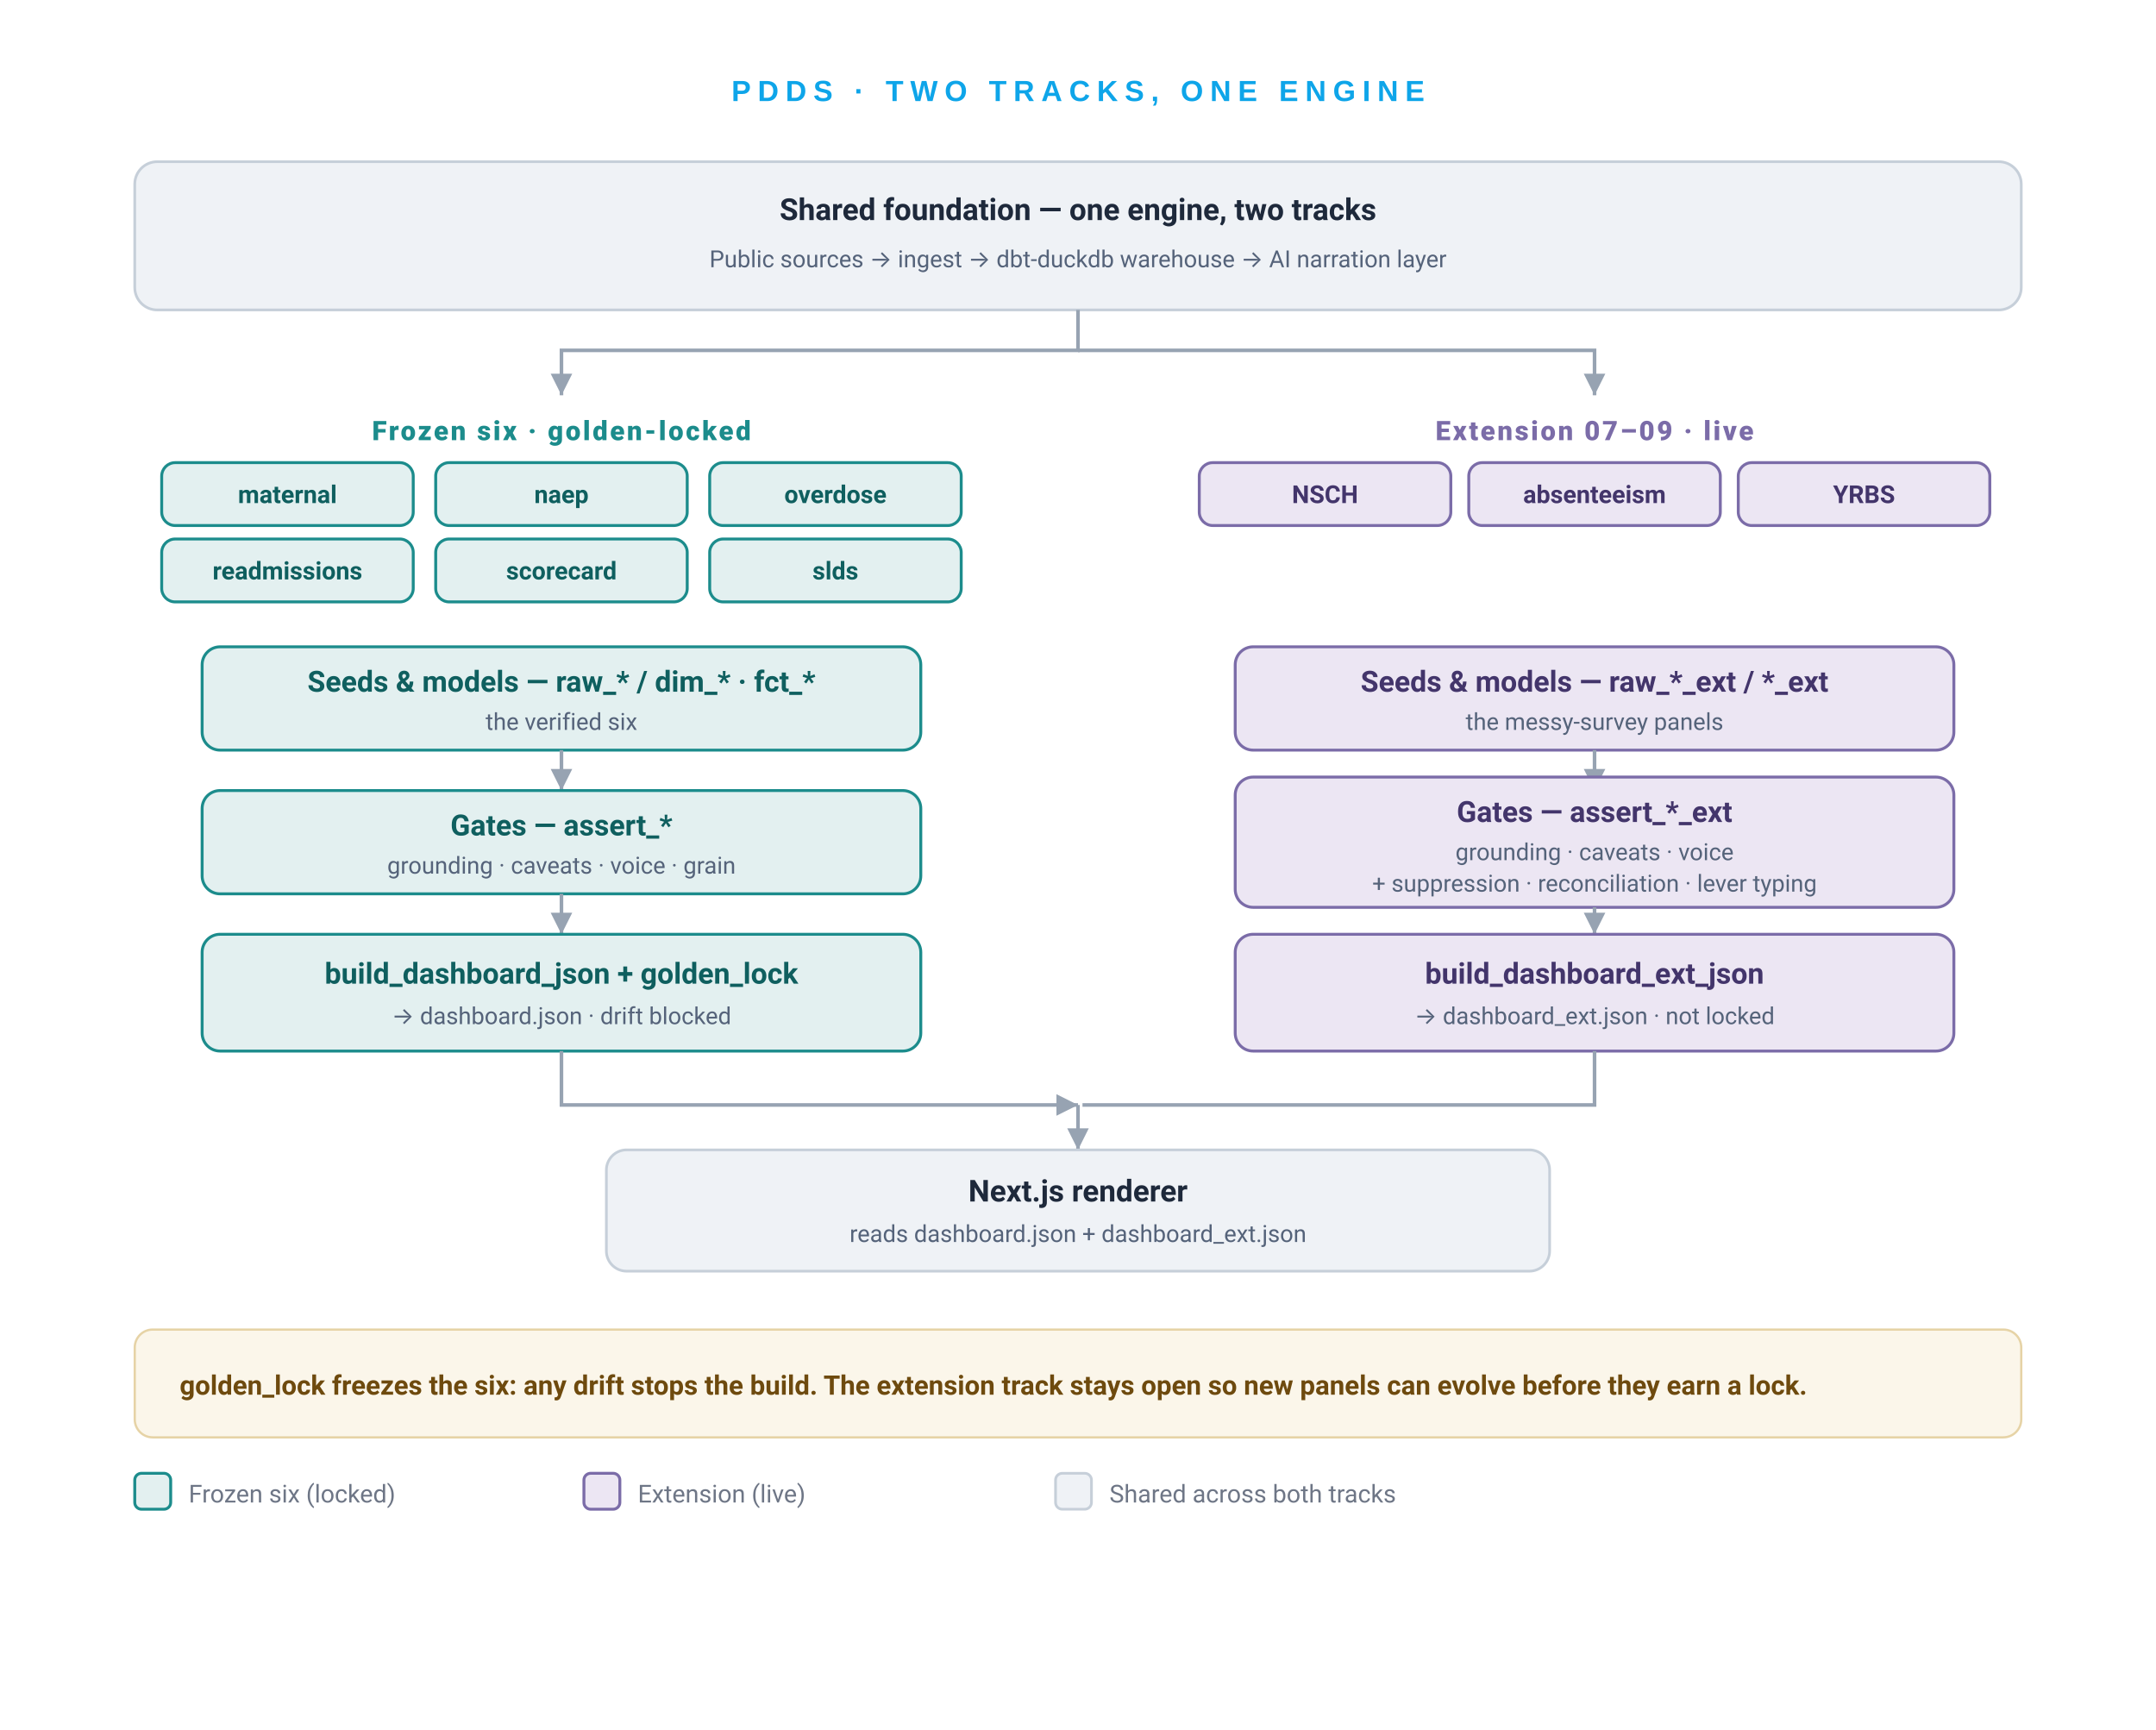
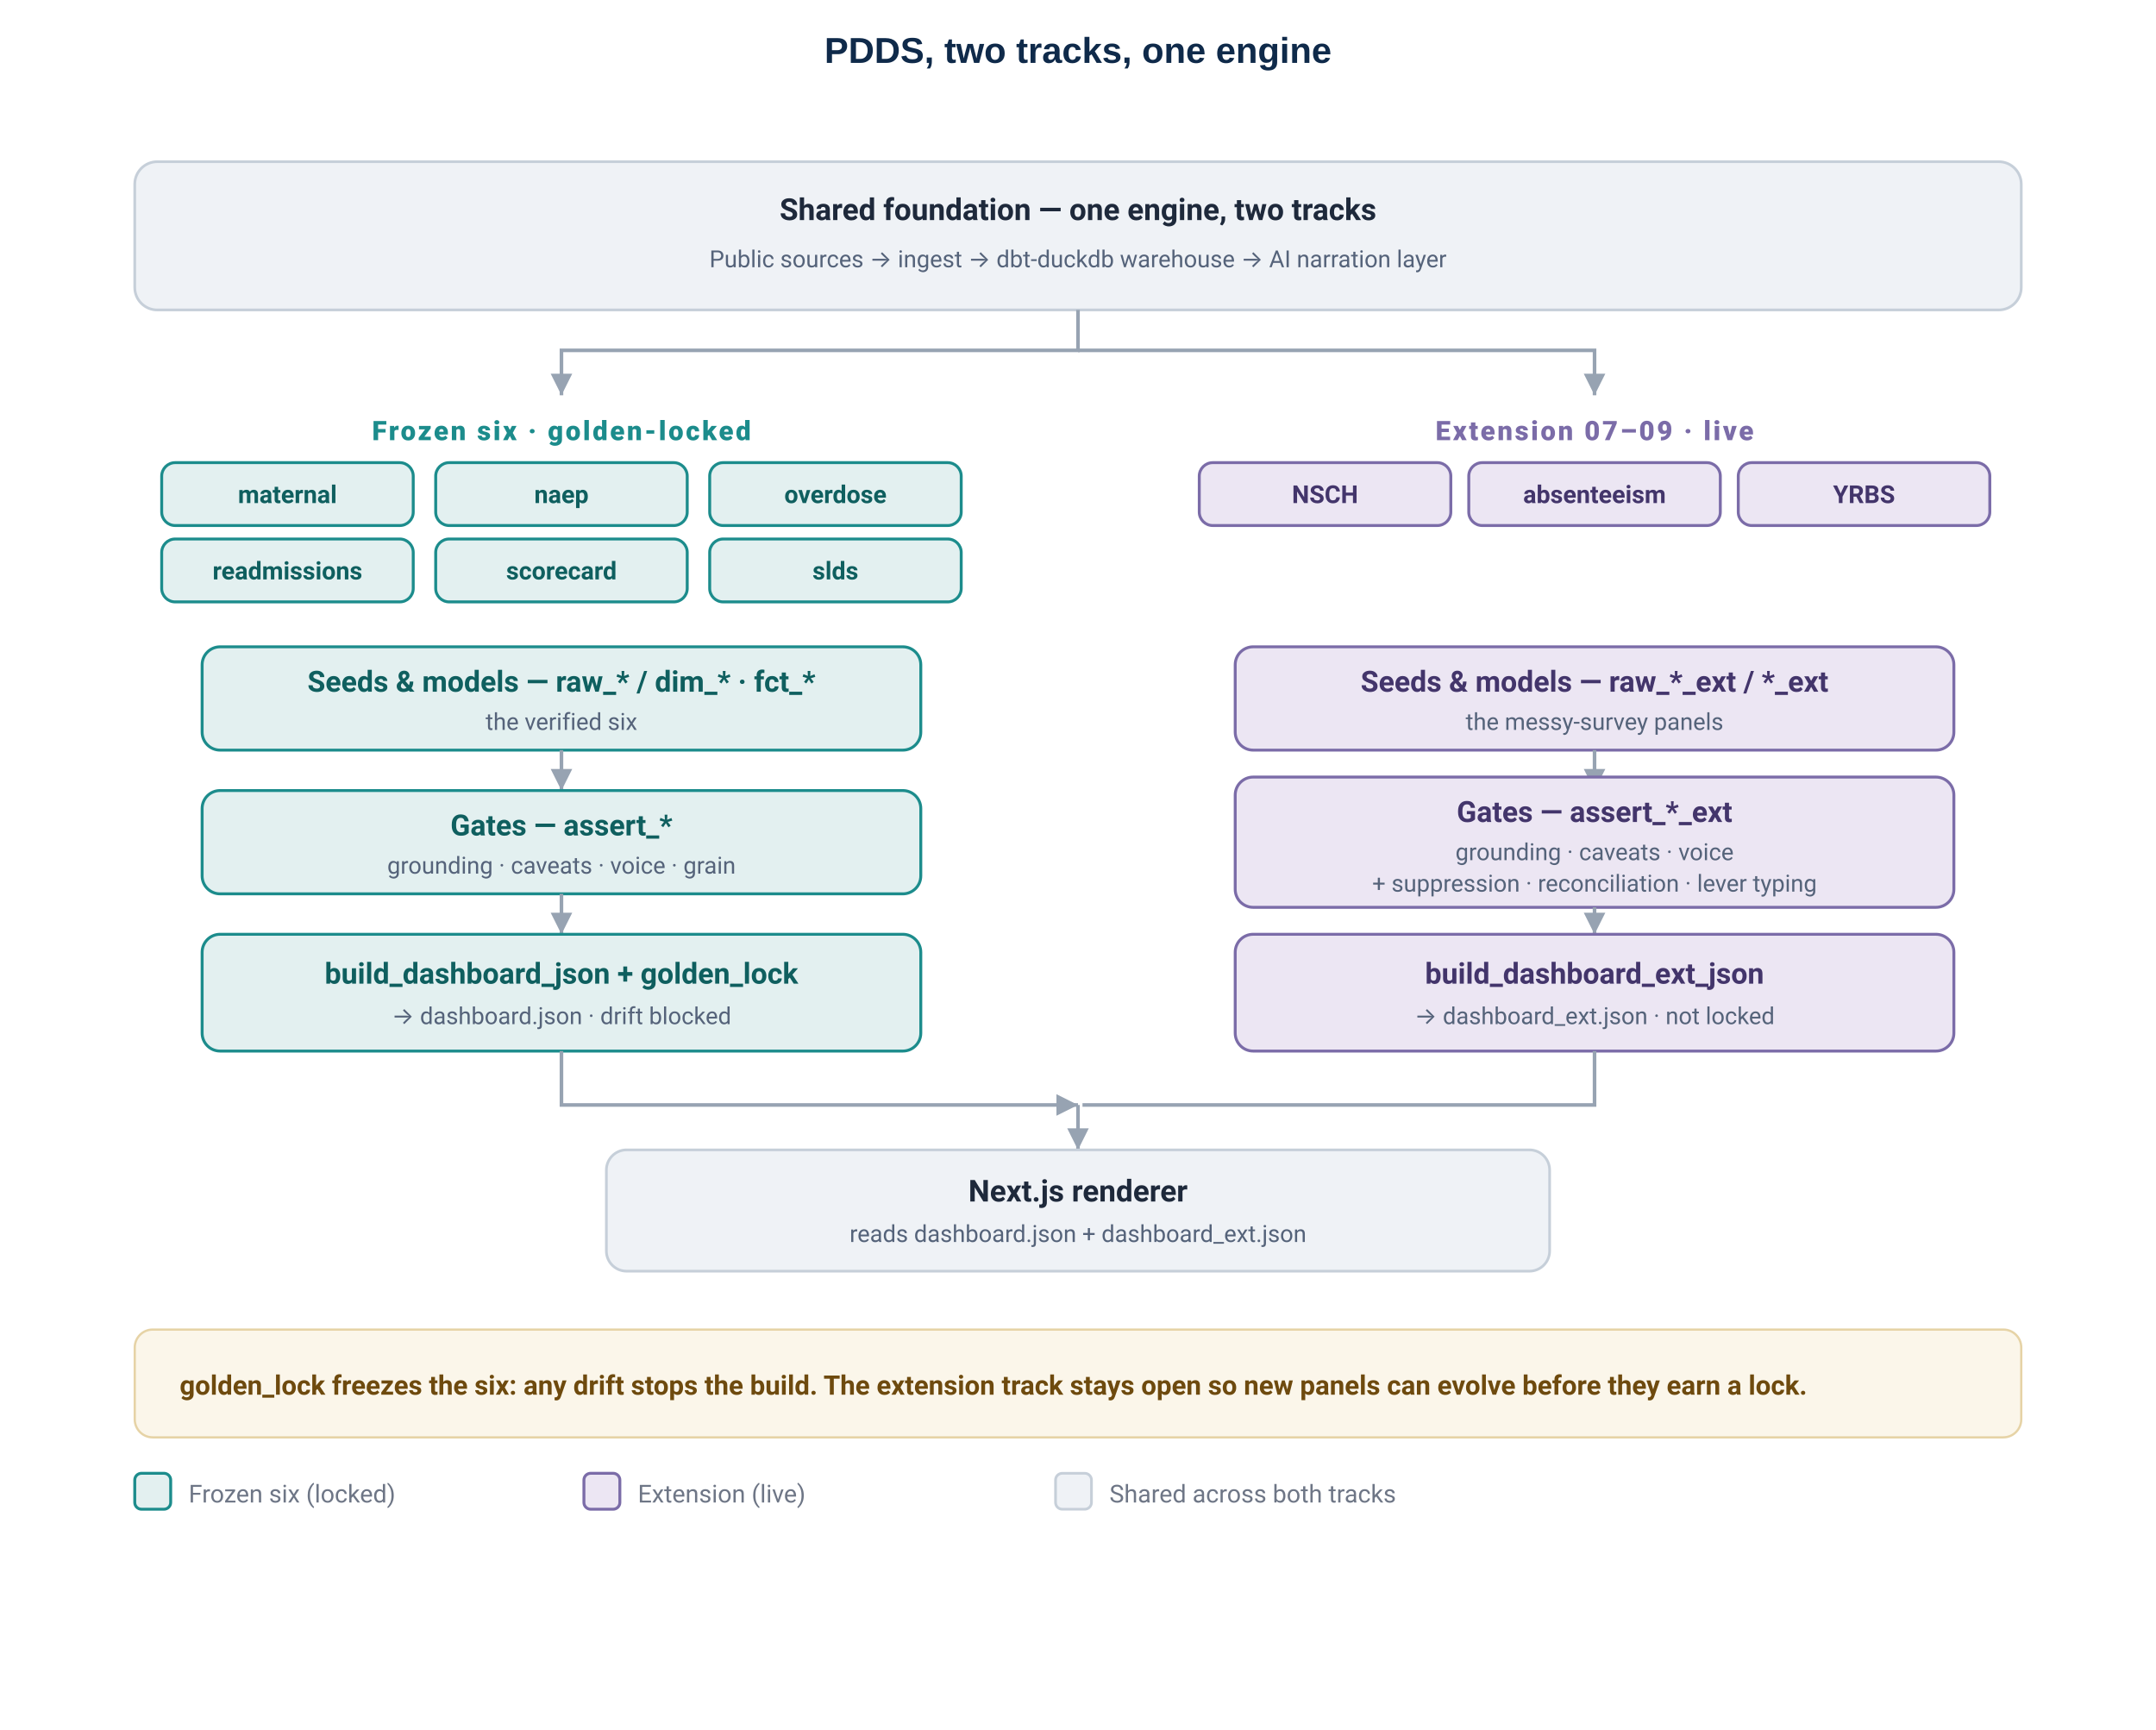
<svg xmlns="http://www.w3.org/2000/svg" viewBox="0 0 960 770" role="img" font-family="ui-sans-serif, system-ui, -apple-system, Segoe UI, Roboto, sans-serif">
  <defs>
    <marker id="a2" markerWidth="10" markerHeight="10" refX="6" refY="3" orient="auto" markerUnits="strokeWidth">
      <path d="M0,0 L6,3 L0,6 Z" fill="#97A3B2" />
    </marker>
    <style>
      .band{font-size:12px;font-weight:800;letter-spacing:1px;text-transform:uppercase}
      .nt{fill:#1E293B;font-size:13.5px;font-weight:700}
      .sub{fill:#55637A;font-size:10.5px}
      .neu{fill:#EFF2F6;stroke:#C6CFD9;stroke-width:1.2}
      .fz{fill:#E3F0F0;stroke:#1C8C8C;stroke-width:1.3}
      .fzt{fill:#0F5F5F;font-size:13px;font-weight:700}
      .ex{fill:#ECE6F3;stroke:#7B6CA8;stroke-width:1.3}
      .ext{fill:#43356B;font-size:13px;font-weight:700}
      .chip{font-size:11px;font-weight:600}
      .flow{stroke:#97A3B2;stroke-width:1.6;fill:none}
      .cap{fill:#6E7686;font-size:11px}
    </style>
  </defs>
-   <text x="480" y="45" font-family="-apple-system, BlinkMacSystemFont, 'Helvetica Neue', Arial, sans-serif" font-size="13" font-weight="600" fill="#0EA5E9" letter-spacing="3" text-anchor="middle">PDDS · TWO TRACKS, ONE ENGINE</text>
+   <text x="480" y="28" font-family="-apple-system, BlinkMacSystemFont, 'Helvetica Neue', Arial, sans-serif" font-size="16" font-weight="700" fill="#0F2A4A" text-anchor="middle">PDDS, two tracks, one engine</text>
  <rect class="neu" x="60" y="72" width="840" height="66" rx="10" />
  <text class="nt" x="480" y="98" text-anchor="middle">Shared foundation — one engine, two tracks</text>
  <text class="sub" x="480" y="119" text-anchor="middle">Public sources → ingest → dbt-duckdb warehouse → AI narration layer</text>
  <path class="flow" d="M480,138 L480,156 L250,156 L250,176" marker-end="url(#a2)" />
  <path class="flow" d="M480,156 L710,156 L710,176" marker-end="url(#a2)" />
  <text class="band" x="250" y="196" text-anchor="middle" fill="#1C8C8C">Frozen six · golden-locked</text>
  <g class="chip" fill="#0F5F5F">
    <rect class="fz" x="72" y="206" width="112" height="28" rx="6" />
    <text x="128" y="224" text-anchor="middle">maternal</text>
    <rect class="fz" x="194" y="206" width="112" height="28" rx="6" />
    <text x="250" y="224" text-anchor="middle">naep</text>
    <rect class="fz" x="316" y="206" width="112" height="28" rx="6" />
    <text x="372" y="224" text-anchor="middle">overdose</text>
    <rect class="fz" x="72" y="240" width="112" height="28" rx="6" />
    <text x="128" y="258" text-anchor="middle">readmissions</text>
    <rect class="fz" x="194" y="240" width="112" height="28" rx="6" />
    <text x="250" y="258" text-anchor="middle">scorecard</text>
    <rect class="fz" x="316" y="240" width="112" height="28" rx="6" />
    <text x="372" y="258" text-anchor="middle">slds</text>
  </g>
  <rect class="fz" x="90" y="288" width="320" height="46" rx="8" />
  <text class="fzt" x="250" y="308" text-anchor="middle">Seeds &amp; models — raw_* / dim_* · fct_*</text>
  <text class="sub" x="250" y="325" text-anchor="middle" fill="#3C6E6E">the verified six</text>
  <path class="flow" d="M250,334 L250,352" marker-end="url(#a2)" />
  <rect class="fz" x="90" y="352" width="320" height="46" rx="8" />
  <text class="fzt" x="250" y="372" text-anchor="middle">Gates — assert_*</text>
  <text class="sub" x="250" y="389" text-anchor="middle" fill="#3C6E6E">grounding · caveats · voice · grain</text>
  <path class="flow" d="M250,398 L250,416" marker-end="url(#a2)" />
  <rect class="fz" x="90" y="416" width="320" height="52" rx="8" />
  <text class="fzt" x="250" y="438" text-anchor="middle">build_dashboard_json + golden_lock</text>
  <text class="sub" x="250" y="456" text-anchor="middle" fill="#3C6E6E">→ dashboard.json · drift blocked</text>
  <text class="band" x="710" y="196" text-anchor="middle" fill="#7B6CA8">Extension 07–09 · live</text>
  <g class="chip" fill="#43356B">
    <rect class="ex" x="534" y="206" width="112" height="28" rx="6" />
    <text x="590" y="224" text-anchor="middle">NSCH</text>
    <rect class="ex" x="654" y="206" width="112" height="28" rx="6" />
    <text x="710" y="224" text-anchor="middle">absenteeism</text>
    <rect class="ex" x="774" y="206" width="112" height="28" rx="6" />
    <text x="830" y="224" text-anchor="middle">YRBS</text>
  </g>
  <rect class="ex" x="550" y="288" width="320" height="46" rx="8" />
  <text class="ext" x="710" y="308" text-anchor="middle">Seeds &amp; models — raw_*_ext / *_ext</text>
  <text class="sub" x="710" y="325" text-anchor="middle" fill="#5A4C7A">the messy-survey panels</text>
  <path class="flow" d="M710,334 L710,352" marker-end="url(#a2)" />
  <rect class="ex" x="550" y="346" width="320" height="58" rx="8" />
  <text class="ext" x="710" y="366" text-anchor="middle">Gates — assert_*_ext</text>
  <text class="sub" x="710" y="383" text-anchor="middle" fill="#5A4C7A">grounding · caveats · voice</text>
  <text class="sub" x="710" y="397" text-anchor="middle" fill="#5A4C7A">+ suppression · reconciliation · lever typing</text>
  <path class="flow" d="M710,404 L710,416" marker-end="url(#a2)" />
  <rect class="ex" x="550" y="416" width="320" height="52" rx="8" />
  <text class="ext" x="710" y="438" text-anchor="middle">build_dashboard_ext_json</text>
  <text class="sub" x="710" y="456" text-anchor="middle" fill="#5A4C7A">→ dashboard_ext.json · not locked</text>
  <path class="flow" d="M250,468 L250,492 L480,492" marker-end="url(#a2)" />
  <path class="flow" d="M710,468 L710,492 L482,492" />
  <path class="flow" d="M480,492 L480,512" marker-end="url(#a2)" />
  <rect class="neu" x="270" y="512" width="420" height="54" rx="9" />
  <text class="nt" x="480" y="535" text-anchor="middle">Next.js renderer</text>
  <text class="sub" x="480" y="553" text-anchor="middle">reads dashboard.json + dashboard_ext.json</text>
  <rect x="60" y="592" width="840" height="48" rx="8" fill="#FBF6EA" stroke="#E6D3A6" />
  <text x="80" y="621" font-size="12" fill="#6E4A0E" font-weight="600">golden_lock freezes the six: any drift stops the build. The extension track stays open so new panels can evolve before they earn a lock.</text>
  <rect x="60" y="656" width="16" height="16" rx="3" class="fz" />
  <text class="cap" x="84" y="669">Frozen six (locked)</text>
  <rect x="260" y="656" width="16" height="16" rx="3" class="ex" />
  <text class="cap" x="284" y="669">Extension (live)</text>
  <rect x="470" y="656" width="16" height="16" rx="3" class="neu" />
  <text class="cap" x="494" y="669">Shared across both tracks</text>
</svg>
